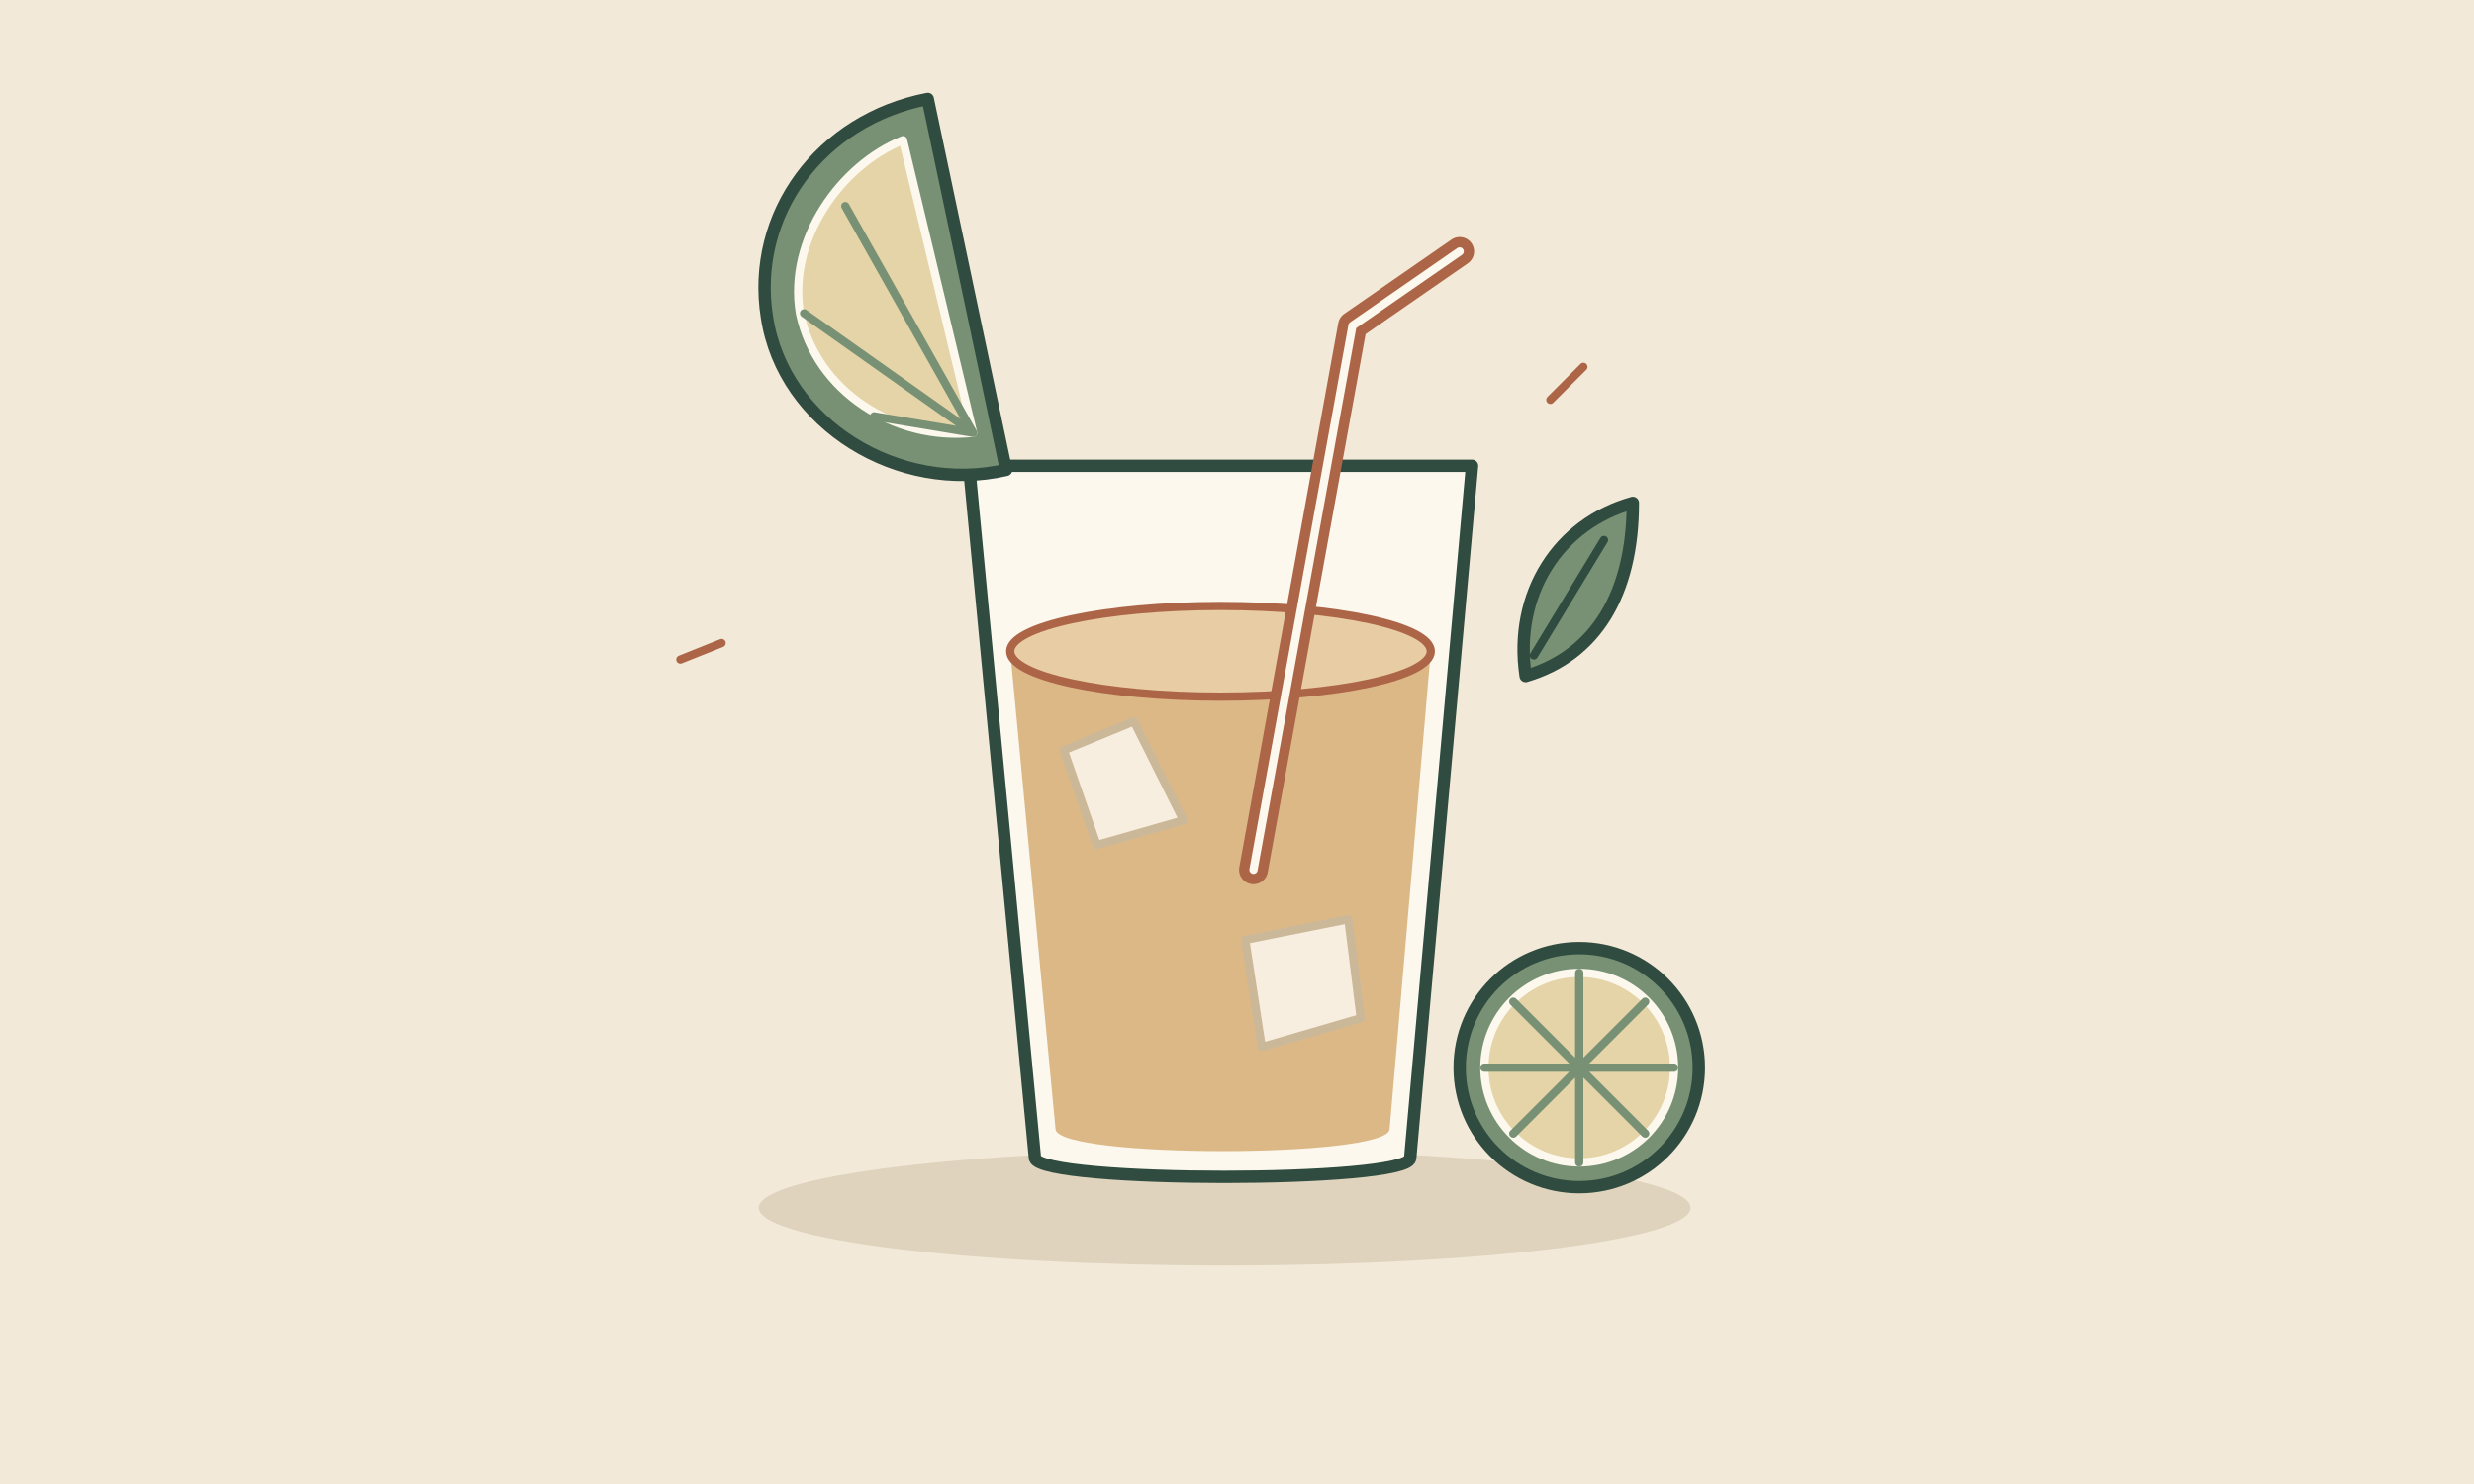
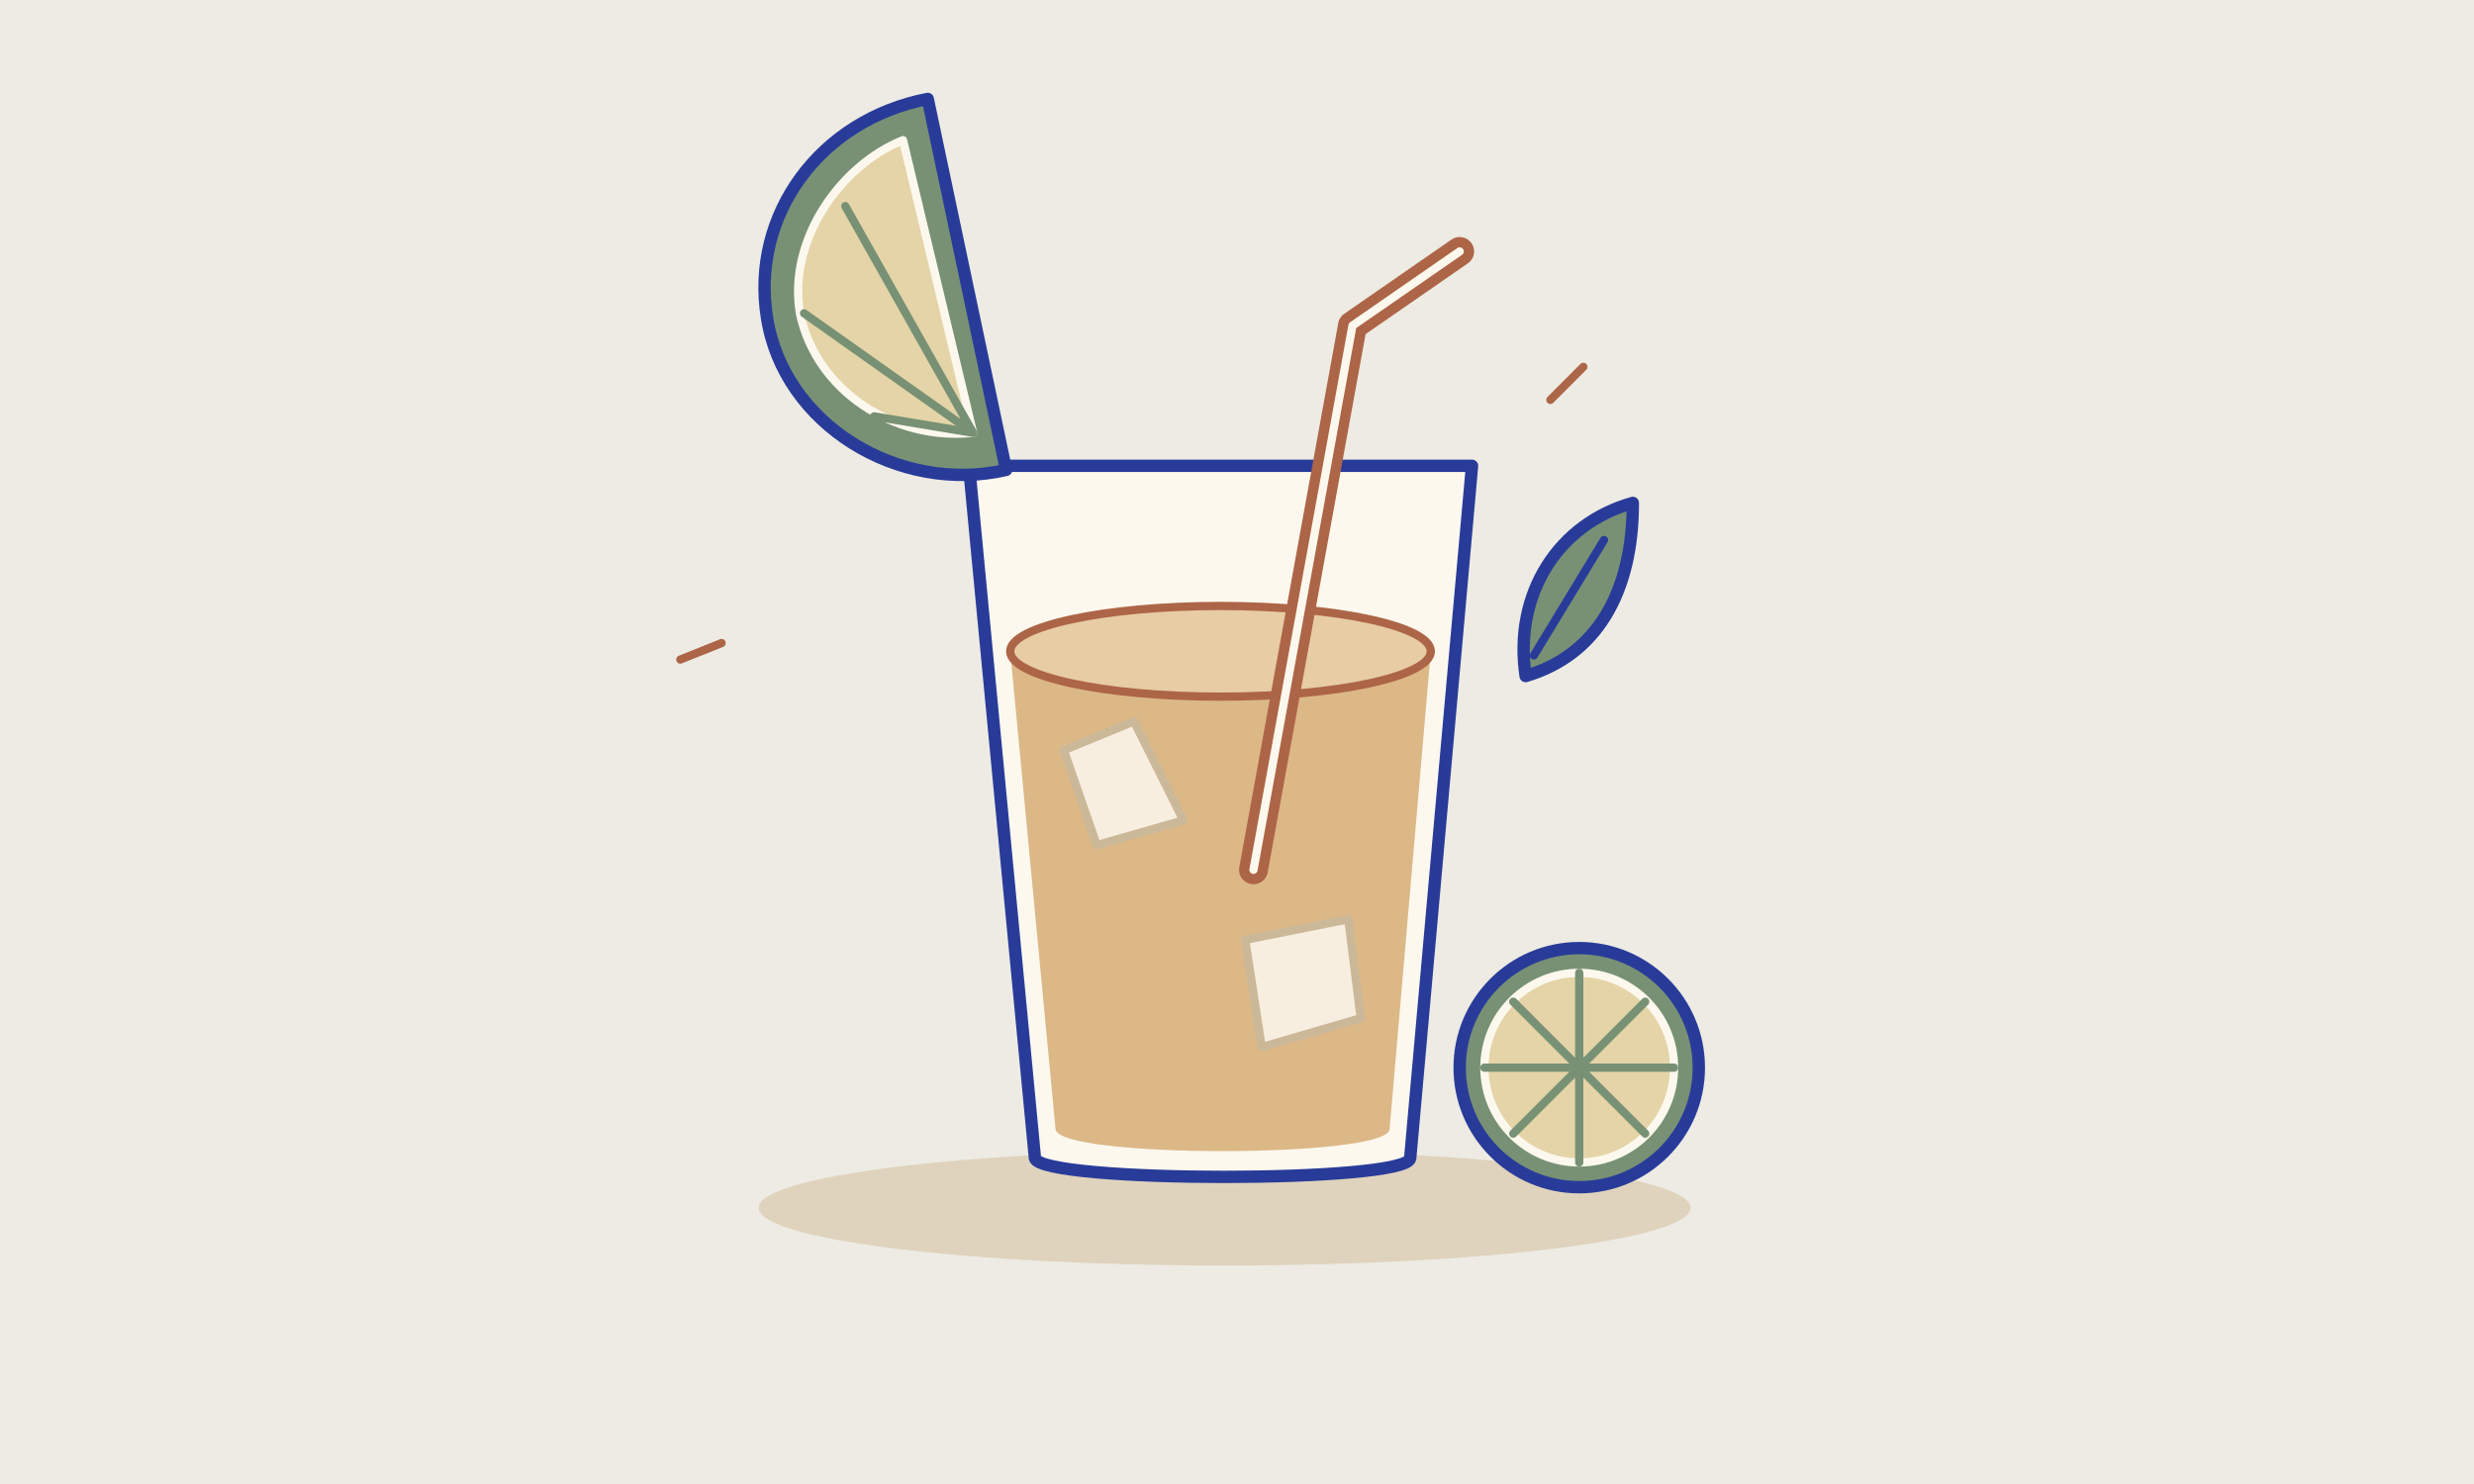
<svg xmlns="http://www.w3.org/2000/svg" viewBox="0 0 600 360" role="img" aria-labelledby="title">
-   <rect width="600" height="360" fill="#f3e9d8" />
+   <rect width="600" height="360" fill="#edebe3" />
  <ellipse cx="297" cy="293" rx="113" ry="14" fill="#dfd3bd" />
-   <g stroke="#304b3f" stroke-width="3" stroke-linecap="round" stroke-linejoin="round">
+   <g stroke="#293b99" stroke-width="3" stroke-linecap="round" stroke-linejoin="round">
    <path d="M235 113h122l-15 168c-1 6-89 6-91 0z" fill="#fcf8ee" />
    <path d="m245 158 11 116c1 7 80 7 81 0l10-116z" fill="#dcb887" stroke="none" />
    <ellipse cx="296" cy="158" rx="51" ry="11" fill="#e7cca4" stroke="#ad6547" stroke-width="2" />
    <path d="m304 211 24-132 26-18" fill="none" stroke="#ad6547" stroke-width="7" />
    <path d="m304 211 24-132 26-18" fill="none" stroke="#fcf8ee" stroke-width="2" />
    <path d="m258 182 17-7 12 24-21 6zm44 46 25-5 3 24-24 7z" fill="#fcf8ee" stroke="#c8b89c" stroke-width="2" opacity=".85" />
    <path d="M244 114c-26 6-54-11-58-37-4-25 13-48 39-53l19 90z" fill="#789174" />
    <path d="M236 105c-19 2-38-10-42-29-3-18 10-36 25-42z" fill="#e4d4a7" stroke="#fcf8ee" stroke-width="2" />
    <path d="m205 50 31 55m-41-29 41 29m-24-4 24 4" fill="none" stroke="#789174" stroke-width="2" />
    <circle cx="383" cy="259" r="29" fill="#789174" />
    <circle cx="383" cy="259" r="23" fill="#e4d4a7" stroke="#fcf8ee" stroke-width="2" />
    <path d="m383 236 0 46m-23-23h46m-39-16 32 32m-32 0 32-32" fill="none" stroke="#789174" stroke-width="2" />
    <path d="M370 164c-3-20 8-37 26-42 0 22-9 37-26 42z" fill="#789174" />
    <path d="m372 159 17-28" fill="none" stroke-width="2" />
    <path d="m175 156-10 4m211-63 8-8" fill="none" stroke="#ad6547" stroke-width="2" />
  </g>
</svg>
